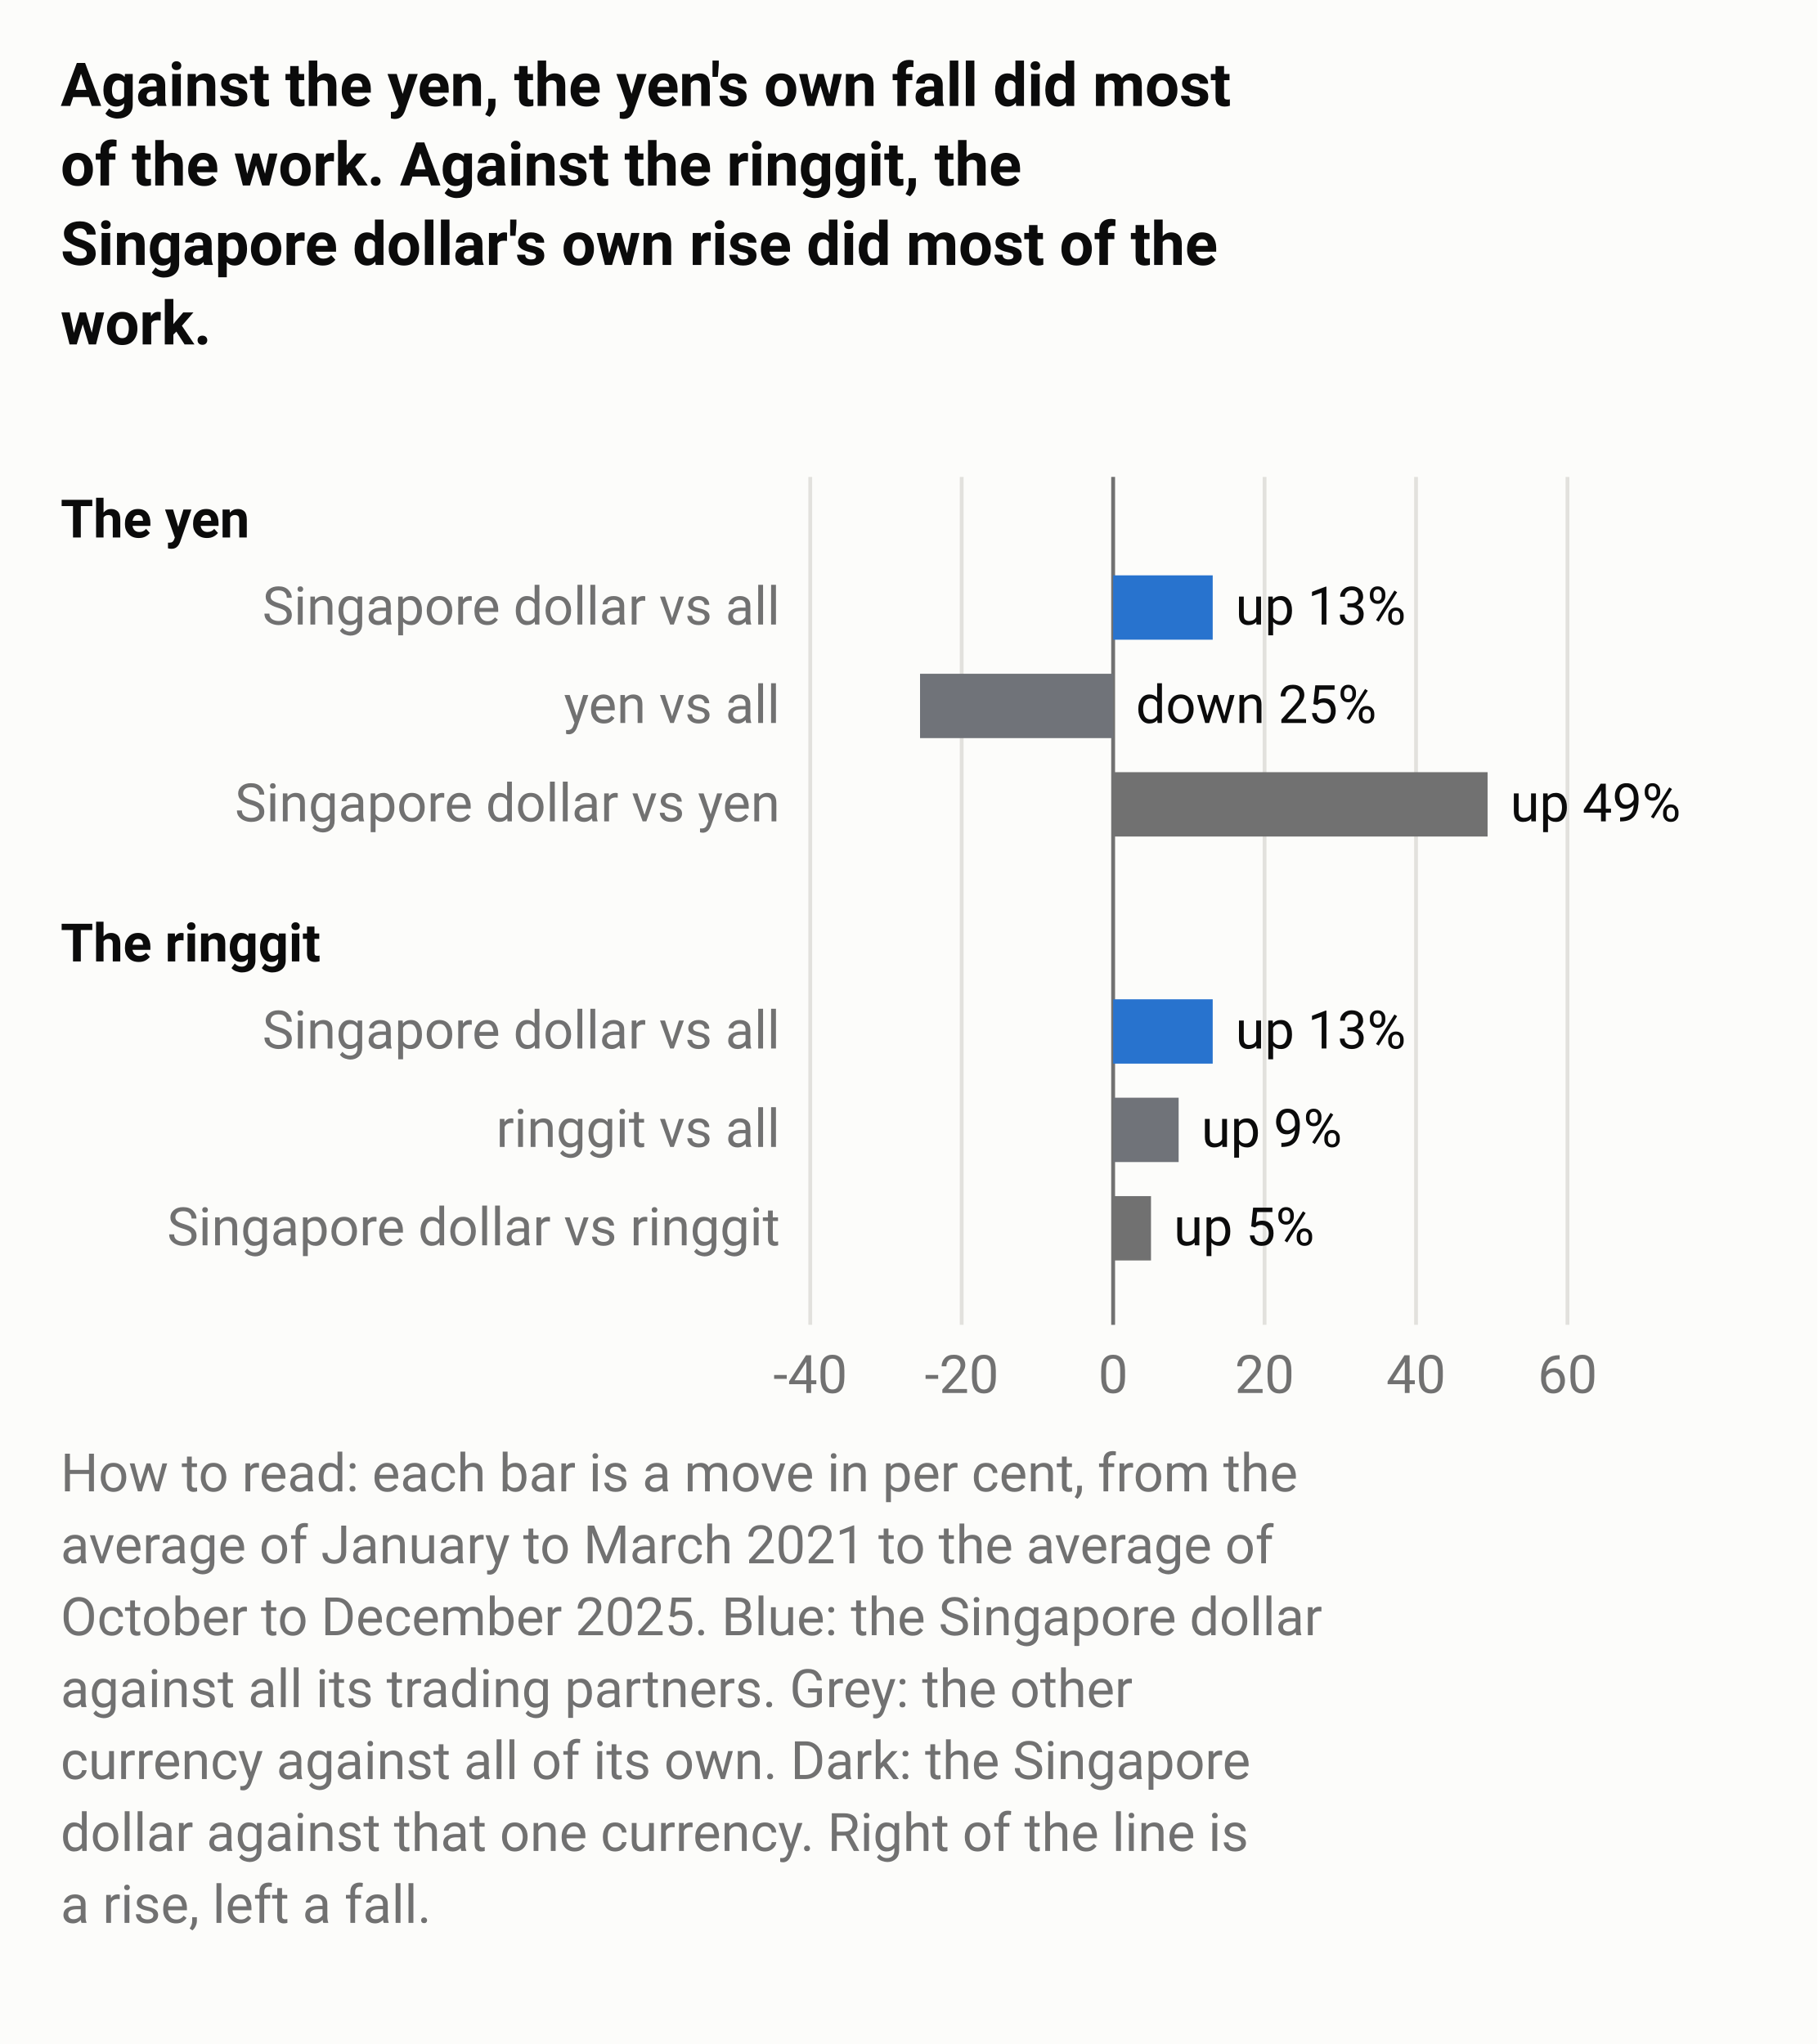
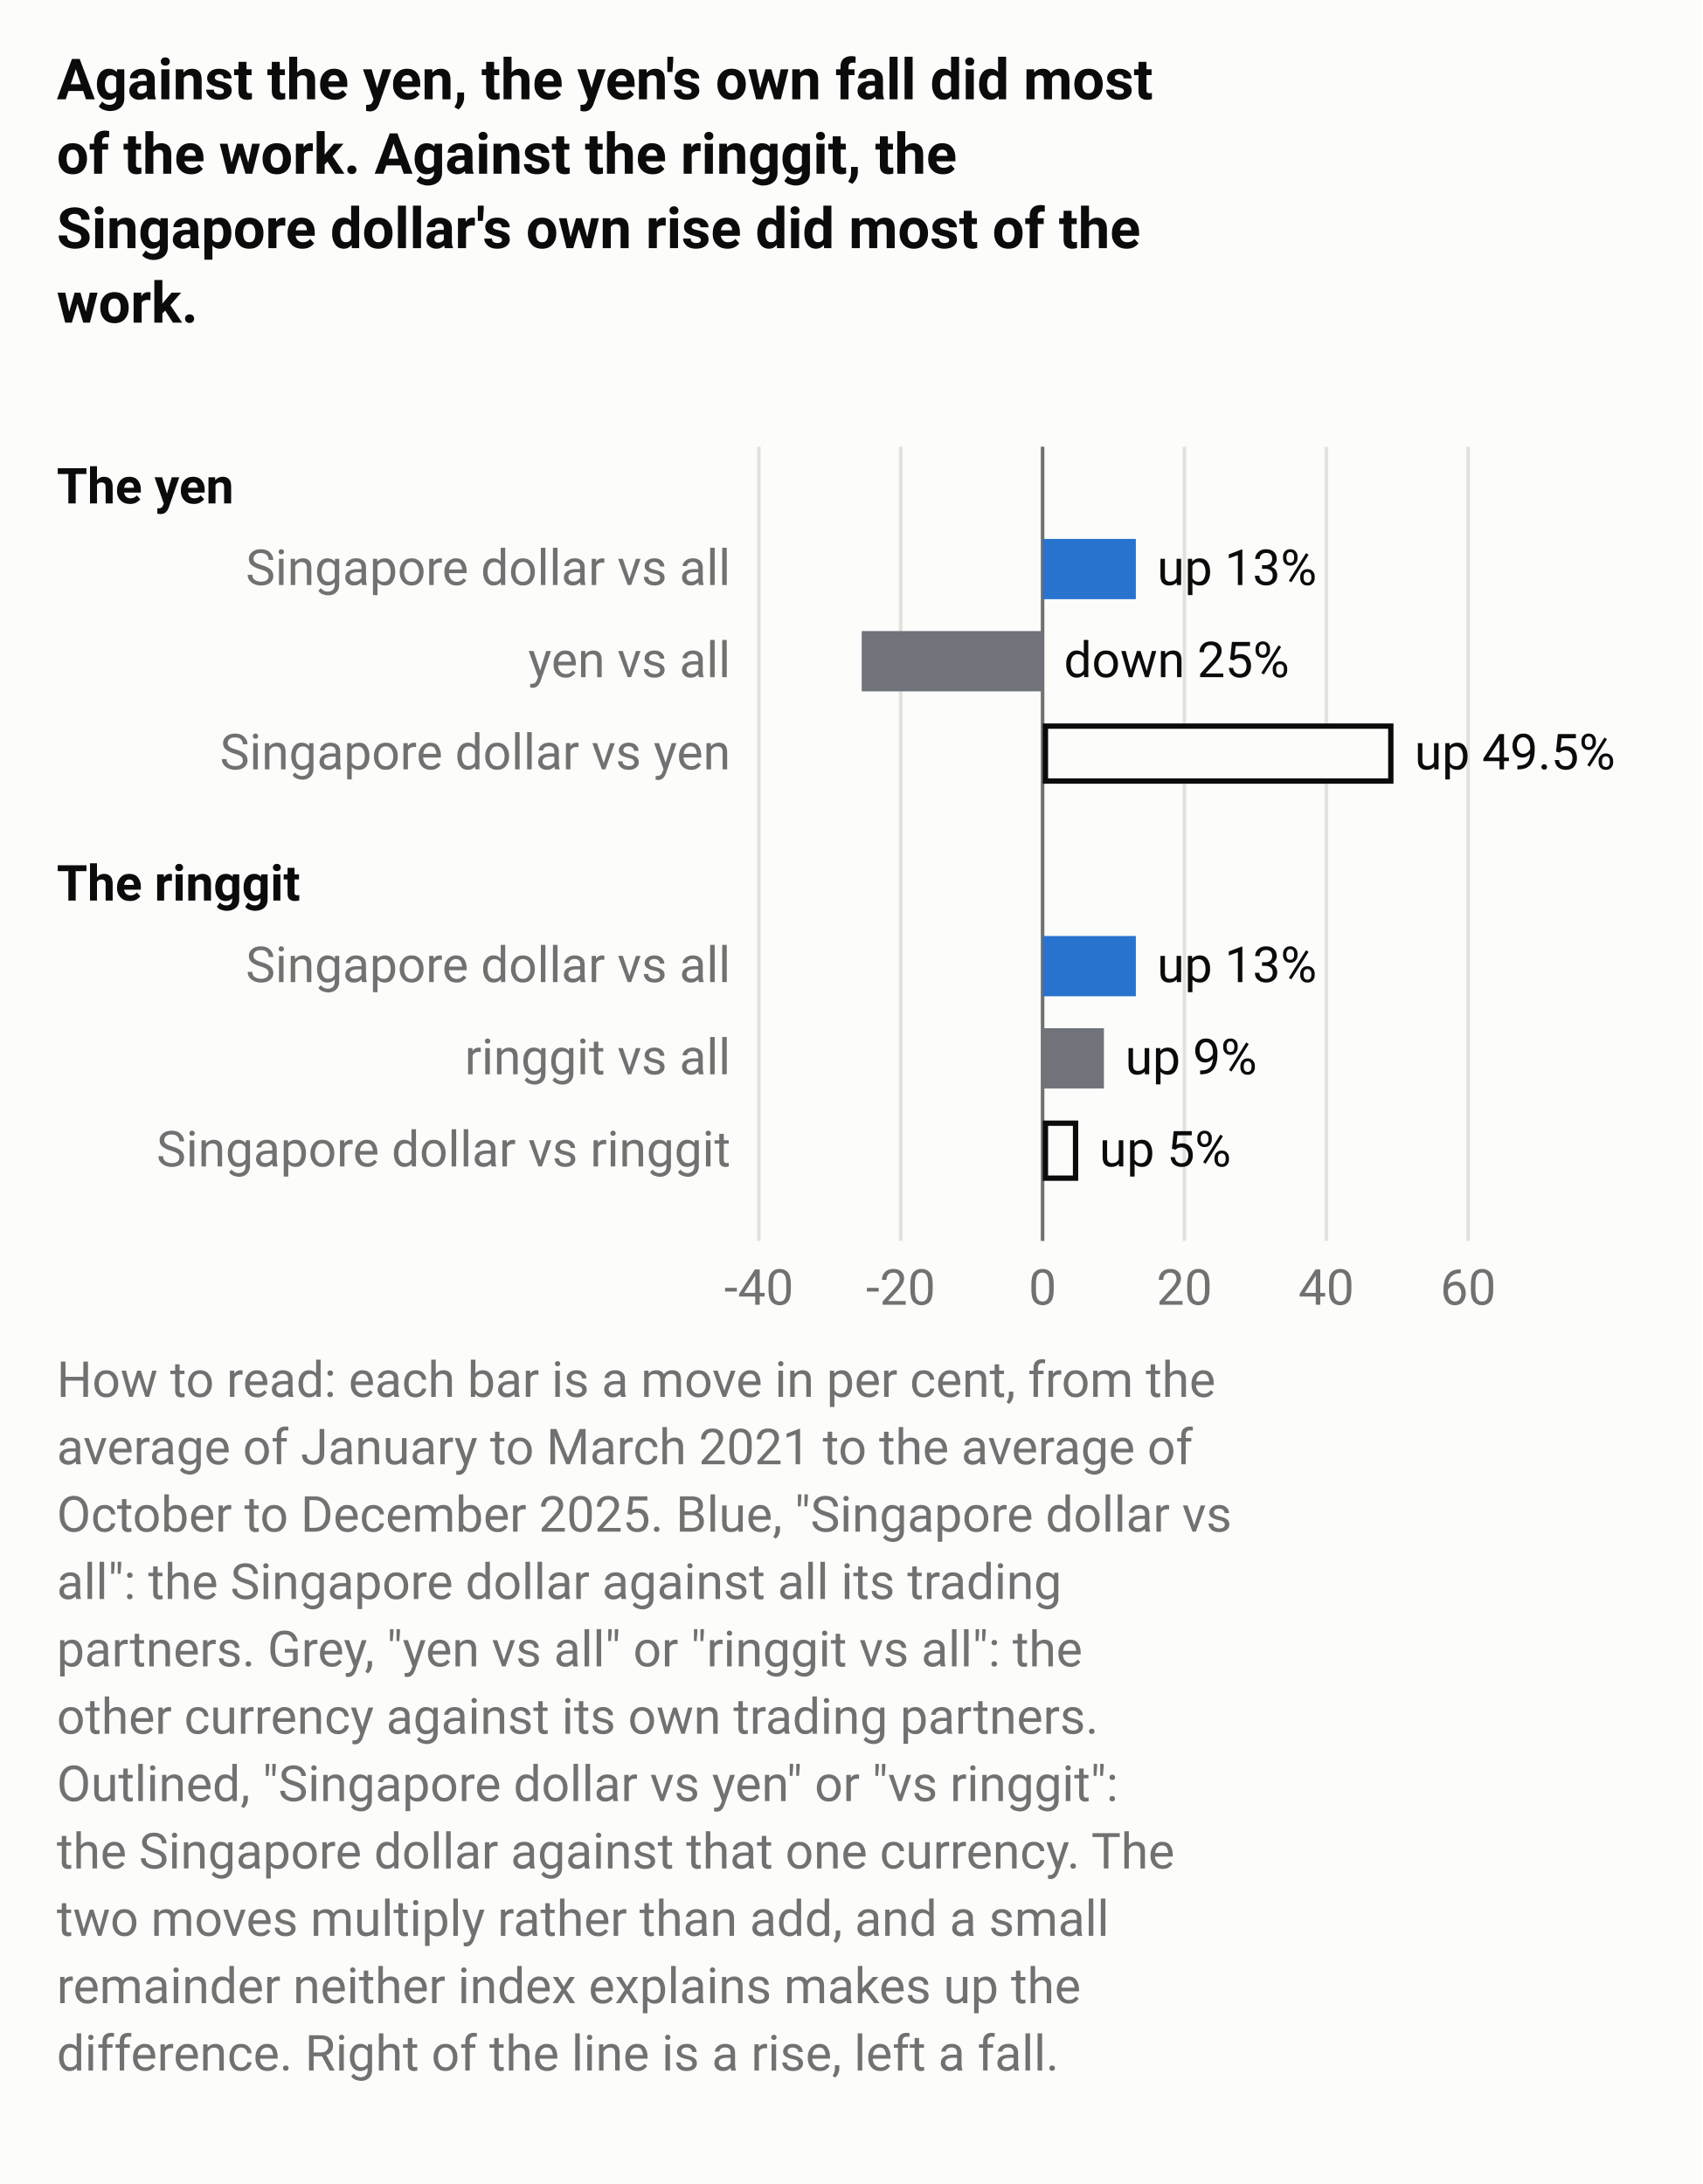
- <svg xmlns="http://www.w3.org/2000/svg" viewBox="0 0 480 540" role="img" aria-label="Moves of the Singapore dollar, the yen and the ringgit, 2021 to 2025">
+ <svg xmlns="http://www.w3.org/2000/svg" viewBox="0 0 480 616" role="img" aria-label="Moves of the Singapore dollar, the yen and the ringgit, 2021 to 2025">
  <style>:root{--fig-ink:#0b0b0b;--fig-ink-3:#717171;--fig-rule:#e2e1dd;--fig-surface:#fcfcfa;--fig-subject:#2873ce;--fig-context:#707379;}@media (prefers-color-scheme: dark){:root{--fig-ink:#ffffff;--fig-ink-3:#9a9a9a;--fig-rule:#38393a;--fig-surface:#1a1a19;--fig-subject:#3987e5;--fig-context:#93969c;}}:root[data-theme="dark"]{--fig-ink:#ffffff;--fig-ink-3:#9a9a9a;--fig-rule:#38393a;--fig-surface:#1a1a19;--fig-subject:#3987e5;--fig-context:#93969c;}text{font-family:ui-sans-serif,system-ui,-apple-system,Segoe UI,Roboto,Helvetica,Arial,sans-serif;}</style>
-   <rect x="0" y="0" width="480" height="540" fill="var(--fig-surface,#fcfcfa)" />
+   <rect x="0" y="0" width="480" height="616" fill="var(--fig-surface,#fcfcfa)" />
  <text x="16.0" y="28.0" font-size="16" fill="var(--fig-ink,#0b0b0b)" font-weight="600">Against the yen, the yen's own fall did most</text>
  <text x="16.0" y="49.0" font-size="16" fill="var(--fig-ink,#0b0b0b)" font-weight="600">of the work. Against the ringgit, the</text>
  <text x="16.0" y="70.0" font-size="16" fill="var(--fig-ink,#0b0b0b)" font-weight="600">Singapore dollar's own rise did most of the</text>
  <text x="16.0" y="91.0" font-size="16" fill="var(--fig-ink,#0b0b0b)" font-weight="600">work.</text>
  <line x1="214.0" x2="214.0" y1="126" y2="350" stroke="var(--fig-rule,#e2e1dd)" stroke-width="1" />
  <text x="214.0" y="368.0" text-anchor="middle" font-size="14" fill="var(--fig-ink-3,#717171)">-40</text>
  <line x1="254.0" x2="254.0" y1="126" y2="350" stroke="var(--fig-rule,#e2e1dd)" stroke-width="1" />
  <text x="254.0" y="368.0" text-anchor="middle" font-size="14" fill="var(--fig-ink-3,#717171)">-20</text>
  <line x1="294.0" x2="294.0" y1="126" y2="350" stroke="var(--fig-rule,#e2e1dd)" stroke-width="1" />
  <text x="294.0" y="368.0" text-anchor="middle" font-size="14" fill="var(--fig-ink-3,#717171)">0</text>
  <line x1="334.0" x2="334.0" y1="126" y2="350" stroke="var(--fig-rule,#e2e1dd)" stroke-width="1" />
  <text x="334.0" y="368.0" text-anchor="middle" font-size="14" fill="var(--fig-ink-3,#717171)">20</text>
  <line x1="374.0" x2="374.0" y1="126" y2="350" stroke="var(--fig-rule,#e2e1dd)" stroke-width="1" />
  <text x="374.0" y="368.0" text-anchor="middle" font-size="14" fill="var(--fig-ink-3,#717171)">40</text>
  <line x1="414.0" x2="414.0" y1="126" y2="350" stroke="var(--fig-rule,#e2e1dd)" stroke-width="1" />
  <text x="414.0" y="368.0" text-anchor="middle" font-size="14" fill="var(--fig-ink-3,#717171)">60</text>
  <line x1="294.0" x2="294.0" y1="126" y2="350" stroke="var(--fig-ink-3,#717171)" stroke-width="1" />
  <text x="16.0" y="142.0" font-size="14" fill="var(--fig-ink,#0b0b0b)" font-weight="600">The yen</text>
  <text x="206.0" y="165.0" text-anchor="end" font-size="14" fill="var(--fig-ink-3,#717171)">Singapore dollar vs all</text>
  <rect x="294.0" y="152.0" width="26.3" height="17" fill="var(--fig-subject,#2873ce)" />
  <text x="326.3" y="165.0" font-size="14" fill="var(--fig-ink,#0b0b0b)">up 13%</text>
  <text x="206.0" y="191.0" text-anchor="end" font-size="14" fill="var(--fig-ink-3,#717171)">yen vs all</text>
  <rect x="243.0" y="178.0" width="51.0" height="17" fill="var(--fig-context,#707379)" />
  <text x="300.0" y="191.0" font-size="14" fill="var(--fig-ink,#0b0b0b)">down 25%</text>
  <text x="206.0" y="217.0" text-anchor="end" font-size="14" fill="var(--fig-ink-3,#717171)">Singapore dollar vs yen</text>
-   <rect x="294.0" y="204.0" width="98.9" height="17" fill="var(--fig-ink-3,#717171)" />
-   <text x="398.9" y="217.0" font-size="14" fill="var(--fig-ink,#0b0b0b)">up 49%</text>
+   <rect x="294.8" y="204.8" width="97.4" height="15.5" fill="var(--fig-surface,#fcfcfa)" stroke="var(--fig-ink,#0b0b0b)" stroke-width="1.5" />
+   <text x="398.9" y="217.0" font-size="14" fill="var(--fig-ink,#0b0b0b)">up 49.5%</text>
  <text x="16.0" y="254.0" font-size="14" fill="var(--fig-ink,#0b0b0b)" font-weight="600">The ringgit</text>
  <text x="206.0" y="277.0" text-anchor="end" font-size="14" fill="var(--fig-ink-3,#717171)">Singapore dollar vs all</text>
  <rect x="294.0" y="264.0" width="26.3" height="17" fill="var(--fig-subject,#2873ce)" />
  <text x="326.3" y="277.0" font-size="14" fill="var(--fig-ink,#0b0b0b)">up 13%</text>
  <text x="206.0" y="303.0" text-anchor="end" font-size="14" fill="var(--fig-ink-3,#717171)">ringgit vs all</text>
  <rect x="294.0" y="290.0" width="17.3" height="17" fill="var(--fig-context,#707379)" />
  <text x="317.3" y="303.0" font-size="14" fill="var(--fig-ink,#0b0b0b)">up 9%</text>
  <text x="206.0" y="329.0" text-anchor="end" font-size="14" fill="var(--fig-ink-3,#717171)">Singapore dollar vs ringgit</text>
-   <rect x="294.0" y="316.0" width="10.0" height="17" fill="var(--fig-ink-3,#717171)" />
+   <rect x="294.8" y="316.8" width="8.5" height="15.5" fill="var(--fig-surface,#fcfcfa)" stroke="var(--fig-ink,#0b0b0b)" stroke-width="1.5" />
  <text x="310.0" y="329.0" font-size="14" fill="var(--fig-ink,#0b0b0b)">up 5%</text>
  <text x="16.0" y="394.0" font-size="14" fill="var(--fig-ink-3,#717171)">How to read: each bar is a move in per cent, from the</text>
  <text x="16.0" y="413.0" font-size="14" fill="var(--fig-ink-3,#717171)">average of January to March 2021 to the average of</text>
-   <text x="16.0" y="432.0" font-size="14" fill="var(--fig-ink-3,#717171)">October to December 2025. Blue: the Singapore dollar</text>
-   <text x="16.0" y="451.0" font-size="14" fill="var(--fig-ink-3,#717171)">against all its trading partners. Grey: the other</text>
-   <text x="16.0" y="470.0" font-size="14" fill="var(--fig-ink-3,#717171)">currency against all of its own. Dark: the Singapore</text>
-   <text x="16.0" y="489.0" font-size="14" fill="var(--fig-ink-3,#717171)">dollar against that one currency. Right of the line is</text>
-   <text x="16.0" y="508.0" font-size="14" fill="var(--fig-ink-3,#717171)">a rise, left a fall.</text>
+   <text x="16.0" y="432.0" font-size="14" fill="var(--fig-ink-3,#717171)">October to December 2025. Blue, "Singapore dollar vs</text>
+   <text x="16.0" y="451.0" font-size="14" fill="var(--fig-ink-3,#717171)">all": the Singapore dollar against all its trading</text>
+   <text x="16.0" y="470.0" font-size="14" fill="var(--fig-ink-3,#717171)">partners. Grey, "yen vs all" or "ringgit vs all": the</text>
+   <text x="16.0" y="489.0" font-size="14" fill="var(--fig-ink-3,#717171)">other currency against its own trading partners.</text>
+   <text x="16.0" y="508.0" font-size="14" fill="var(--fig-ink-3,#717171)">Outlined, "Singapore dollar vs yen" or "vs ringgit":</text>
+   <text x="16.0" y="527.0" font-size="14" fill="var(--fig-ink-3,#717171)">the Singapore dollar against that one currency. The</text>
+   <text x="16.0" y="546.0" font-size="14" fill="var(--fig-ink-3,#717171)">two moves multiply rather than add, and a small</text>
+   <text x="16.0" y="565.0" font-size="14" fill="var(--fig-ink-3,#717171)">remainder neither index explains makes up the</text>
+   <text x="16.0" y="584.0" font-size="14" fill="var(--fig-ink-3,#717171)">difference. Right of the line is a rise, left a fall.</text>
</svg>
